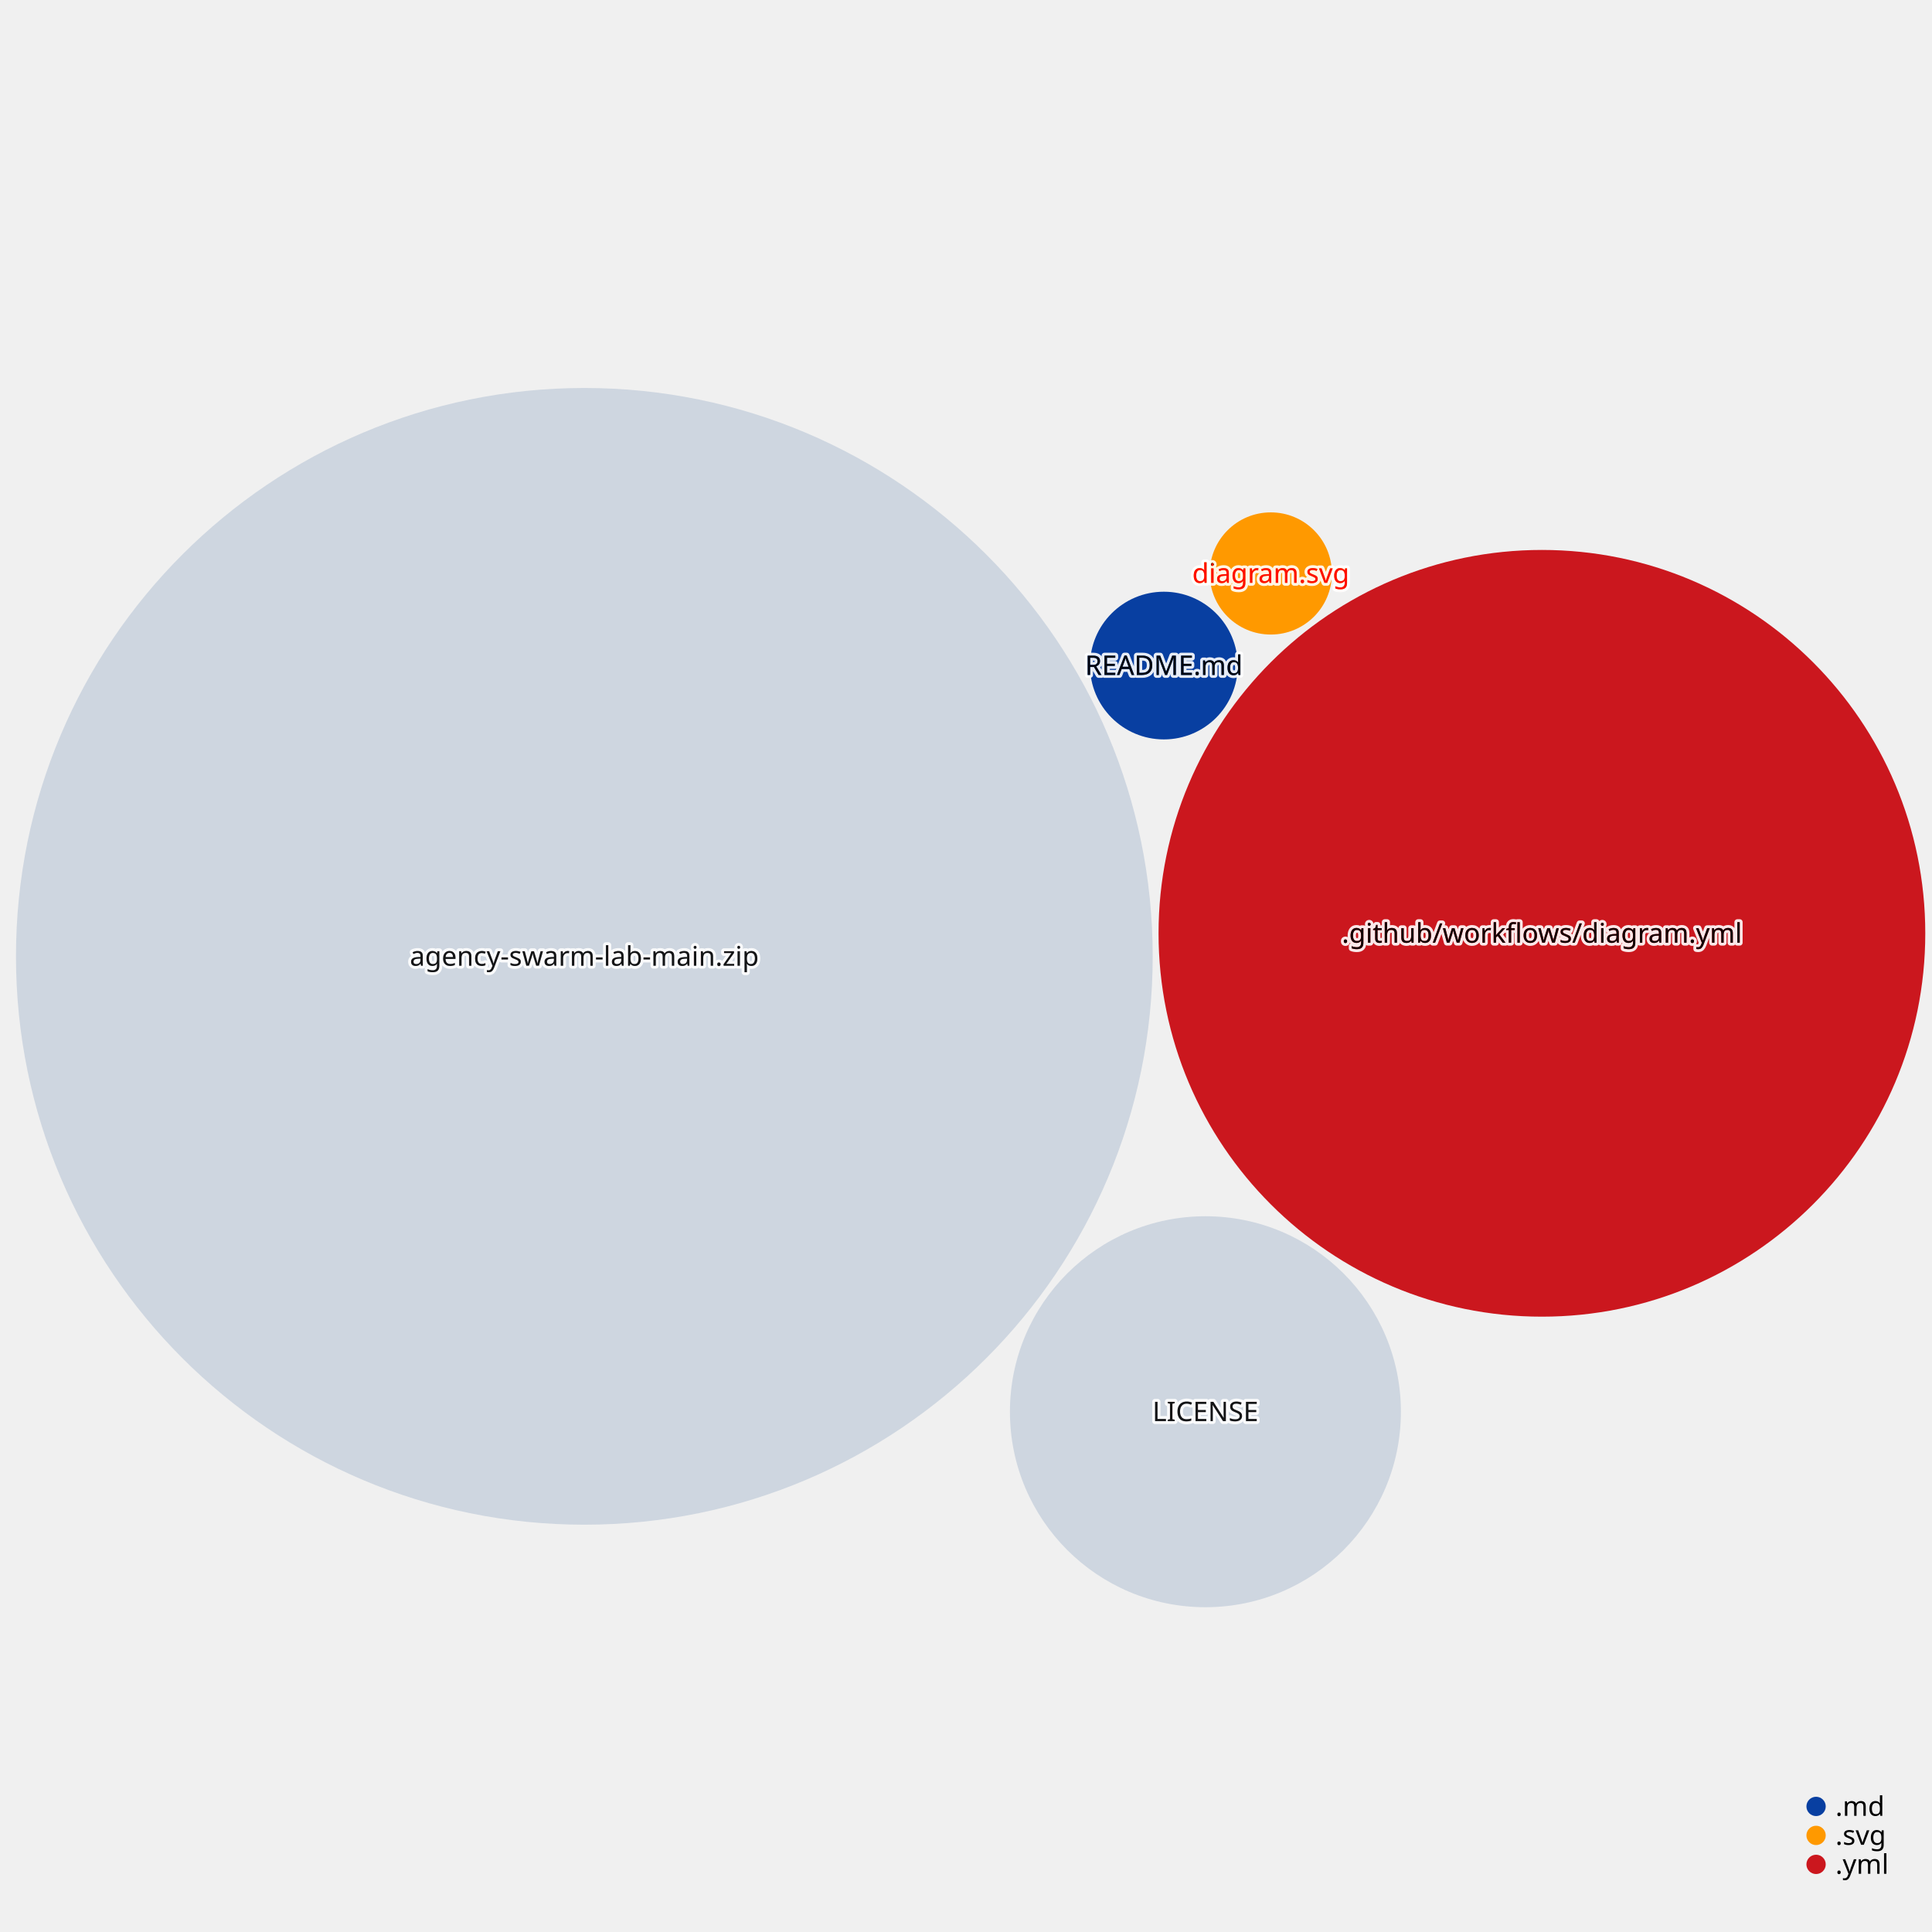
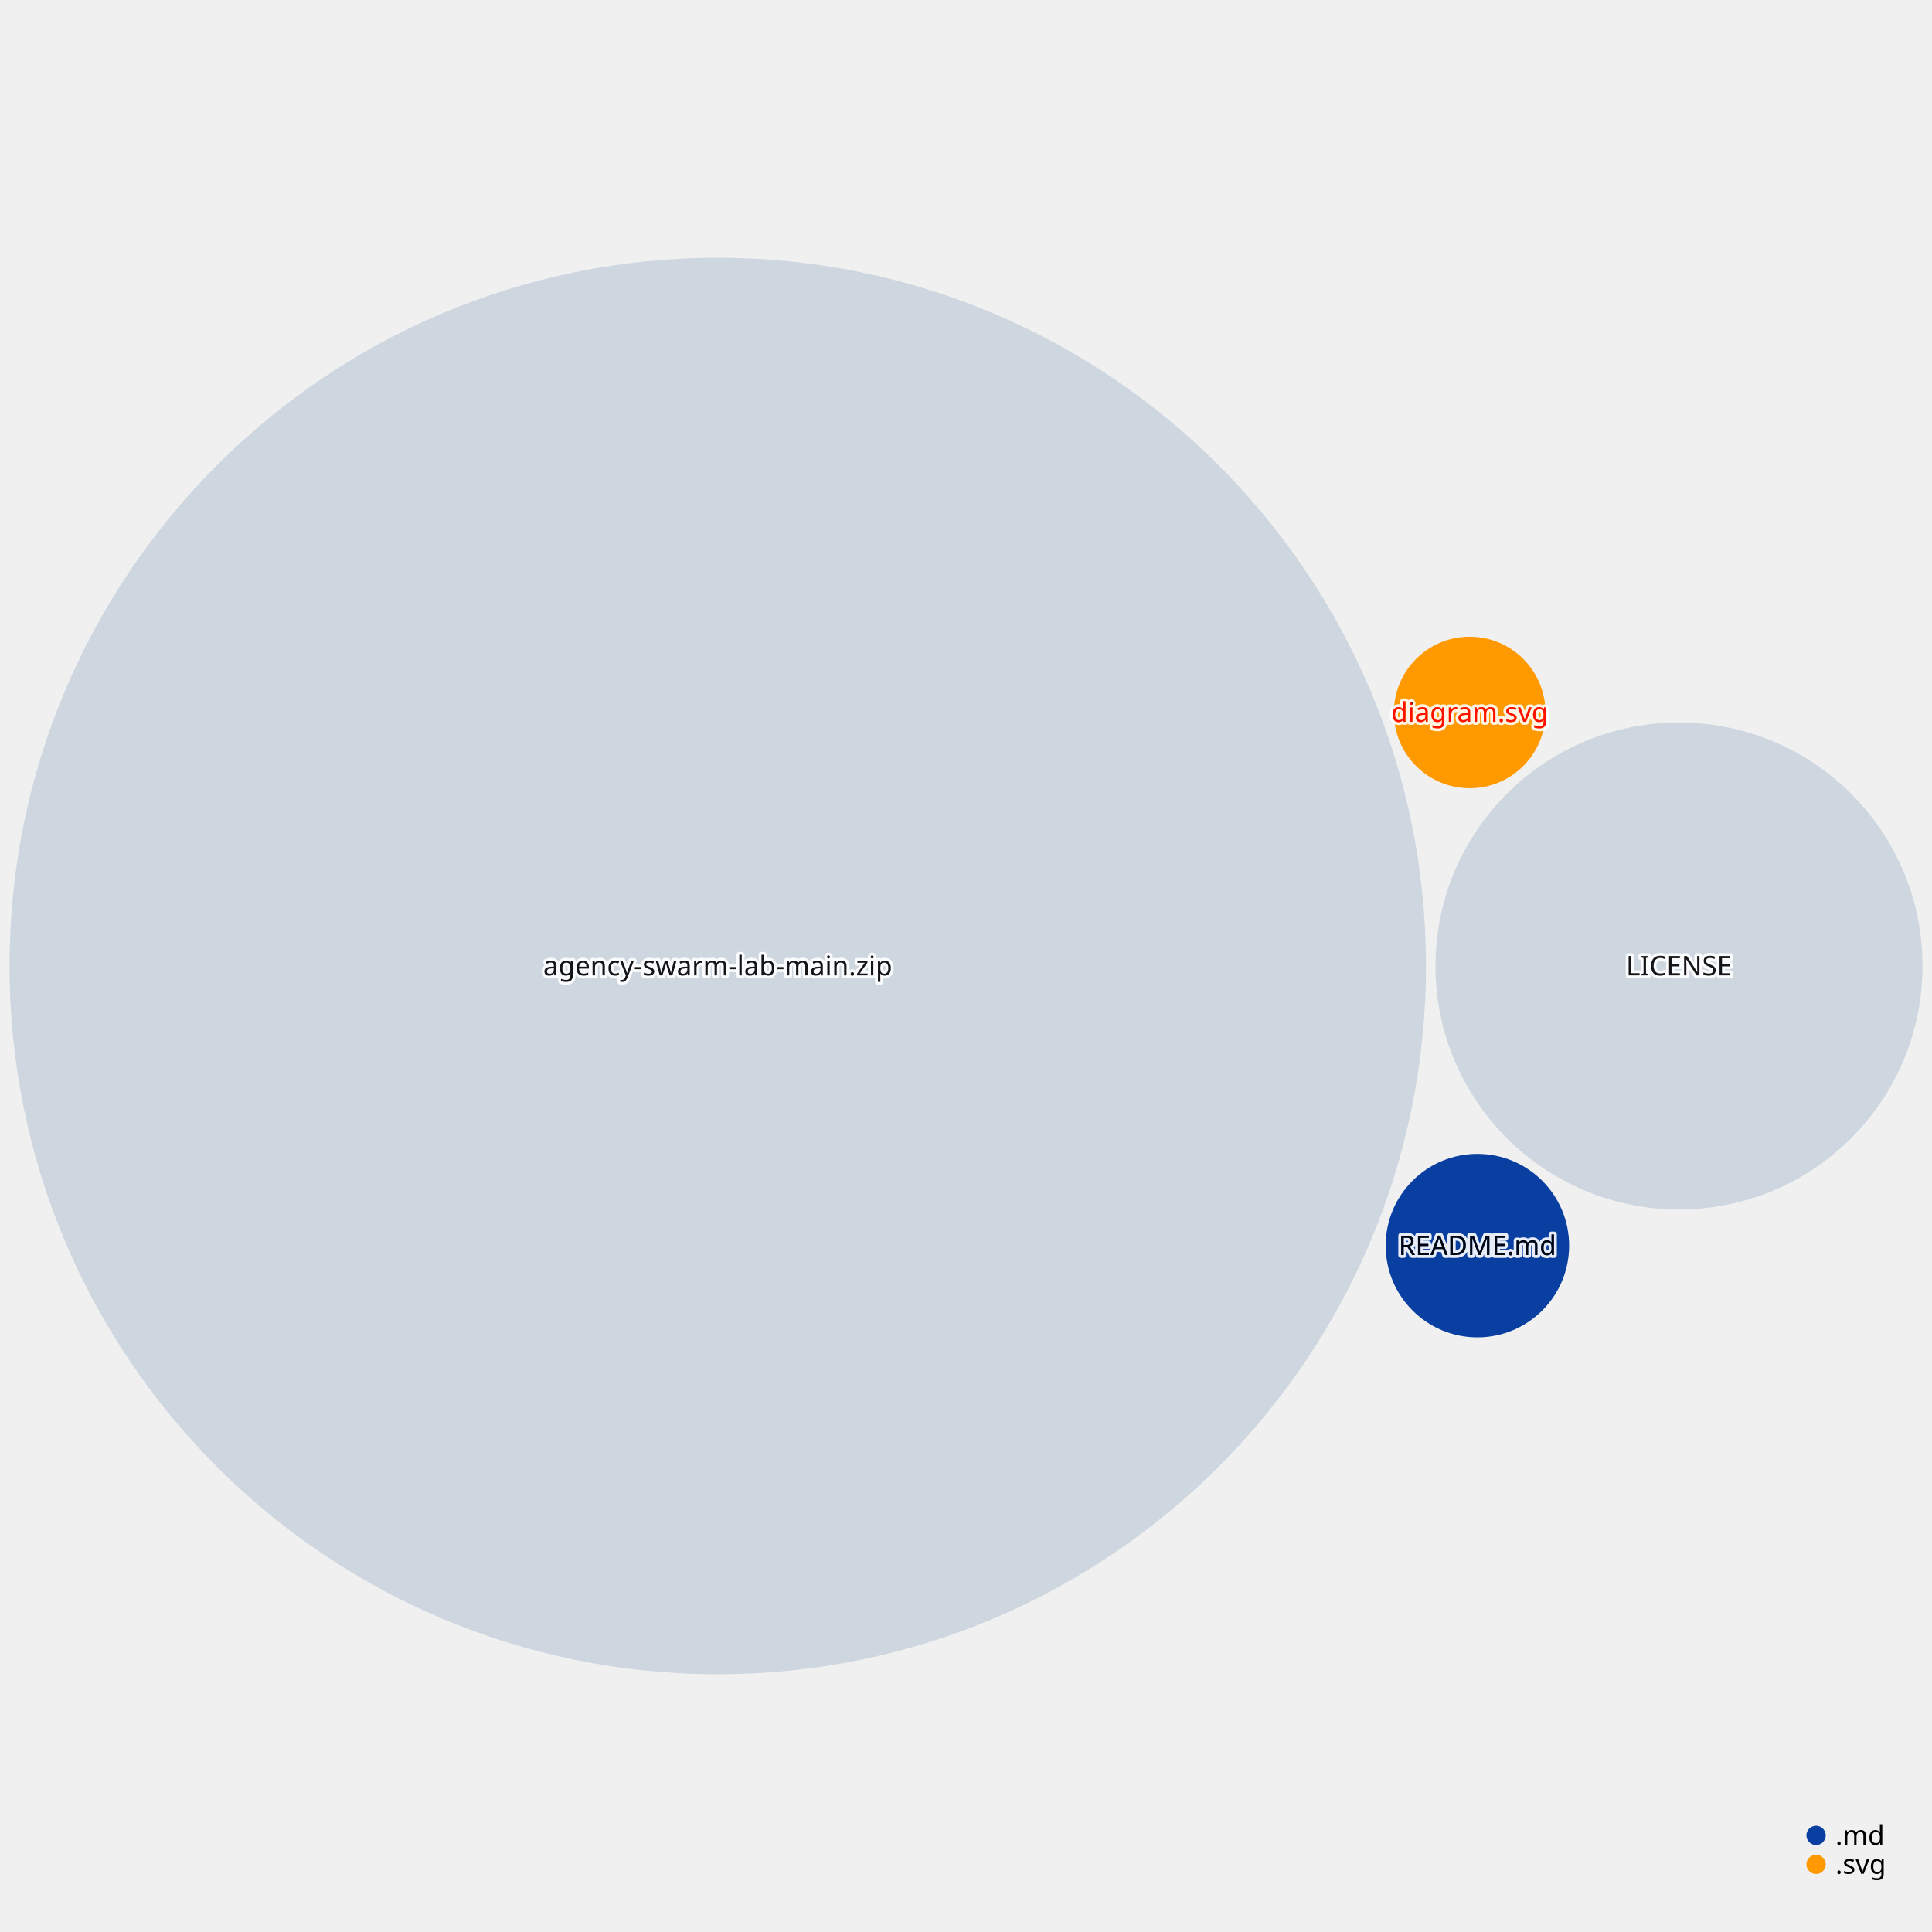
<svg xmlns="http://www.w3.org/2000/svg" width="1000" height="1000" style="background:white;font-family:sans-serif;overflow:visible">
  <defs>
    <filter id="glow" x="-50%" y="-50%" width="200%" height="200%">
      <feGaussianBlur stdDeviation="4" result="coloredBlur" />
      <feMerge>
        <feMergeNode in="coloredBlur" />
        <feMergeNode in="SourceGraphic" />
      </feMerge>
    </filter>
  </defs>
-   <g style="fill:#CED6E0;transition:transform 0s ease-out, fill 0.1s ease-out" transform="translate(302.4512, 495.001)">
-     <circle style="transition:all 0.5s ease-out" r="294.183" stroke-width="0" stroke="#374151" />
+   <g style="fill:#CED6E0;transition:transform 0s ease-out, fill 0.1s ease-out" transform="translate(371.5076, 500)">
+     <circle style="transition:all 0.5s ease-out" r="366.581" stroke-width="0" stroke="#374151" />
  </g>
-   <g style="fill:#cb171e;transition:transform 0s ease-out, fill 0.1s ease-out" transform="translate(798.0919, 483.0789)">
-     <circle style="transition:all 0.5s ease-out" r="198.428" stroke-width="0" stroke="#374151" />
+   <g style="fill:#CED6E0;transition:transform 0s ease-out, fill 0.1s ease-out" transform="translate(869.0445, 500)">
+     <circle style="transition:all 0.5s ease-out" r="126.029" stroke-width="0" stroke="#374151" />
  </g>
-   <g style="fill:#CED6E0;transition:transform 0s ease-out, fill 0.1s ease-out" transform="translate(623.92, 730.711)">
-     <circle style="transition:all 0.5s ease-out" r="101.181" stroke-width="0" stroke="#374151" />
+   <g style="fill:#083fa1;transition:transform 0s ease-out, fill 0.1s ease-out" transform="translate(764.6977, 644.7416)">
+     <circle style="transition:all 0.5s ease-out" r="47.478" stroke-width="0" stroke="#374151" />
  </g>
-   <g style="fill:#083fa1;transition:transform 0s ease-out, fill 0.1s ease-out" transform="translate(602.4177, 344.4952)">
-     <circle style="transition:all 0.5s ease-out" r="38.225" stroke-width="0" stroke="#374151" />
+   <g style="fill:#ff9900;transition:transform 0s ease-out, fill 0.1s ease-out" transform="translate(760.7014, 368.7797)">
+     <circle style="transition:all 0.5s ease-out" r="39.212" stroke-width="0" stroke="#374151" />
  </g>
-   <g style="fill:#ff9900;transition:transform 0s ease-out, fill 0.1s ease-out" transform="translate(657.7586, 296.8224)">
-     <circle style="transition:all 0.5s ease-out" r="31.618" stroke-width="0" stroke="#374151" />
-   </g>
-   <g style="fill:#CED6E0;transition:transform 0s ease-out" transform="translate(302.4512, 495.001)">
+   <g style="fill:#CED6E0;transition:transform 0s ease-out" transform="translate(371.5076, 500)">
    <text style="pointer-events:none;opacity:0.9;font-size:14px;font-weight:500;transition:all 0.5s ease-out" fill="#4B5563" text-anchor="middle" dominant-baseline="middle" stroke="white" stroke-width="3" stroke-linejoin="round">agency-swarm-lab-main.zip</text>
    <text style="pointer-events:none;opacity:1;font-size:14px;font-weight:500;transition:all 0.5s ease-out" text-anchor="middle" dominant-baseline="middle">agency-swarm-lab-main.zip</text>
    <text style="pointer-events:none;opacity:0.9;font-size:14px;font-weight:500;mix-blend-mode:color-burn;transition:all 0.5s ease-out" fill="#110101" text-anchor="middle" dominant-baseline="middle">agency-swarm-lab-main.zip</text>
  </g>
-   <g style="fill:#cb171e;transition:transform 0s ease-out" transform="translate(798.0919, 483.0789)">
-     <text style="pointer-events:none;opacity:0.9;font-size:14px;font-weight:500;transition:all 0.5s ease-out" fill="#4B5563" text-anchor="middle" dominant-baseline="middle" stroke="white" stroke-width="3" stroke-linejoin="round">.github/workflows/diagram.yml</text>
-     <text style="pointer-events:none;opacity:1;font-size:14px;font-weight:500;transition:all 0.5s ease-out" text-anchor="middle" dominant-baseline="middle">.github/workflows/diagram.yml</text>
-     <text style="pointer-events:none;opacity:0.9;font-size:14px;font-weight:500;mix-blend-mode:color-burn;transition:all 0.5s ease-out" fill="#110101" text-anchor="middle" dominant-baseline="middle">.github/workflows/diagram.yml</text>
-   </g>
-   <g style="fill:#CED6E0;transition:transform 0s ease-out" transform="translate(623.92, 730.711)">
+   <g style="fill:#CED6E0;transition:transform 0s ease-out" transform="translate(869.0445, 500)">
    <text style="pointer-events:none;opacity:0.9;font-size:14px;font-weight:500;transition:all 0.5s ease-out" fill="#4B5563" text-anchor="middle" dominant-baseline="middle" stroke="white" stroke-width="3" stroke-linejoin="round">LICENSE</text>
    <text style="pointer-events:none;opacity:1;font-size:14px;font-weight:500;transition:all 0.5s ease-out" text-anchor="middle" dominant-baseline="middle">LICENSE</text>
    <text style="pointer-events:none;opacity:0.9;font-size:14px;font-weight:500;mix-blend-mode:color-burn;transition:all 0.5s ease-out" fill="#110101" text-anchor="middle" dominant-baseline="middle">LICENSE</text>
  </g>
-   <g style="fill:#083fa1;transition:transform 0s ease-out" transform="translate(602.4177, 344.4952)">
+   <g style="fill:#083fa1;transition:transform 0s ease-out" transform="translate(764.6977, 644.7416)">
    <text style="pointer-events:none;opacity:0.9;font-size:14px;font-weight:500;transition:all 0.5s ease-out" fill="#4B5563" text-anchor="middle" dominant-baseline="middle" stroke="white" stroke-width="3" stroke-linejoin="round">README.md</text>
    <text style="pointer-events:none;opacity:1;font-size:14px;font-weight:500;transition:all 0.5s ease-out" text-anchor="middle" dominant-baseline="middle">README.md</text>
    <text style="pointer-events:none;opacity:0.9;font-size:14px;font-weight:500;mix-blend-mode:color-burn;transition:all 0.5s ease-out" fill="#110101" text-anchor="middle" dominant-baseline="middle">README.md</text>
  </g>
-   <g style="fill:#ff9900;transition:transform 0s ease-out" transform="translate(657.7586, 296.8224)">
+   <g style="fill:#ff9900;transition:transform 0s ease-out" transform="translate(760.7014, 368.7797)">
    <text style="pointer-events:none;opacity:0.9;font-size:14px;font-weight:500;transition:all 0.5s ease-out" fill="#4B5563" text-anchor="middle" dominant-baseline="middle" stroke="white" stroke-width="3" stroke-linejoin="round">diagram.svg</text>
    <text style="pointer-events:none;opacity:1;font-size:14px;font-weight:500;transition:all 0.5s ease-out" text-anchor="middle" dominant-baseline="middle">diagram.svg</text>
    <text style="pointer-events:none;opacity:0.9;font-size:14px;font-weight:500;mix-blend-mode:color-burn;transition:all 0.5s ease-out" fill="#110101" text-anchor="middle" dominant-baseline="middle">diagram.svg</text>
  </g>
-   <g transform="translate(940, 935)">
+   <g transform="translate(940, 950)">
    <g transform="translate(0, 0)">
      <circle r="5" fill="#083fa1" />
      <text x="10" style="font-size:14px;font-weight:300" dominant-baseline="middle">.md</text>
    </g>
    <g transform="translate(0, 15)">
      <circle r="5" fill="#ff9900" />
      <text x="10" style="font-size:14px;font-weight:300" dominant-baseline="middle">.svg</text>
    </g>
-     <g transform="translate(0, 30)">
-       <circle r="5" fill="#cb171e" />
-       <text x="10" style="font-size:14px;font-weight:300" dominant-baseline="middle">.yml</text>
-     </g>
    <g fill="#9CA3AF" style="font-weight:300;font-style:italic;font-size:12px">each dot sized by file size</g>
  </g>
</svg>
